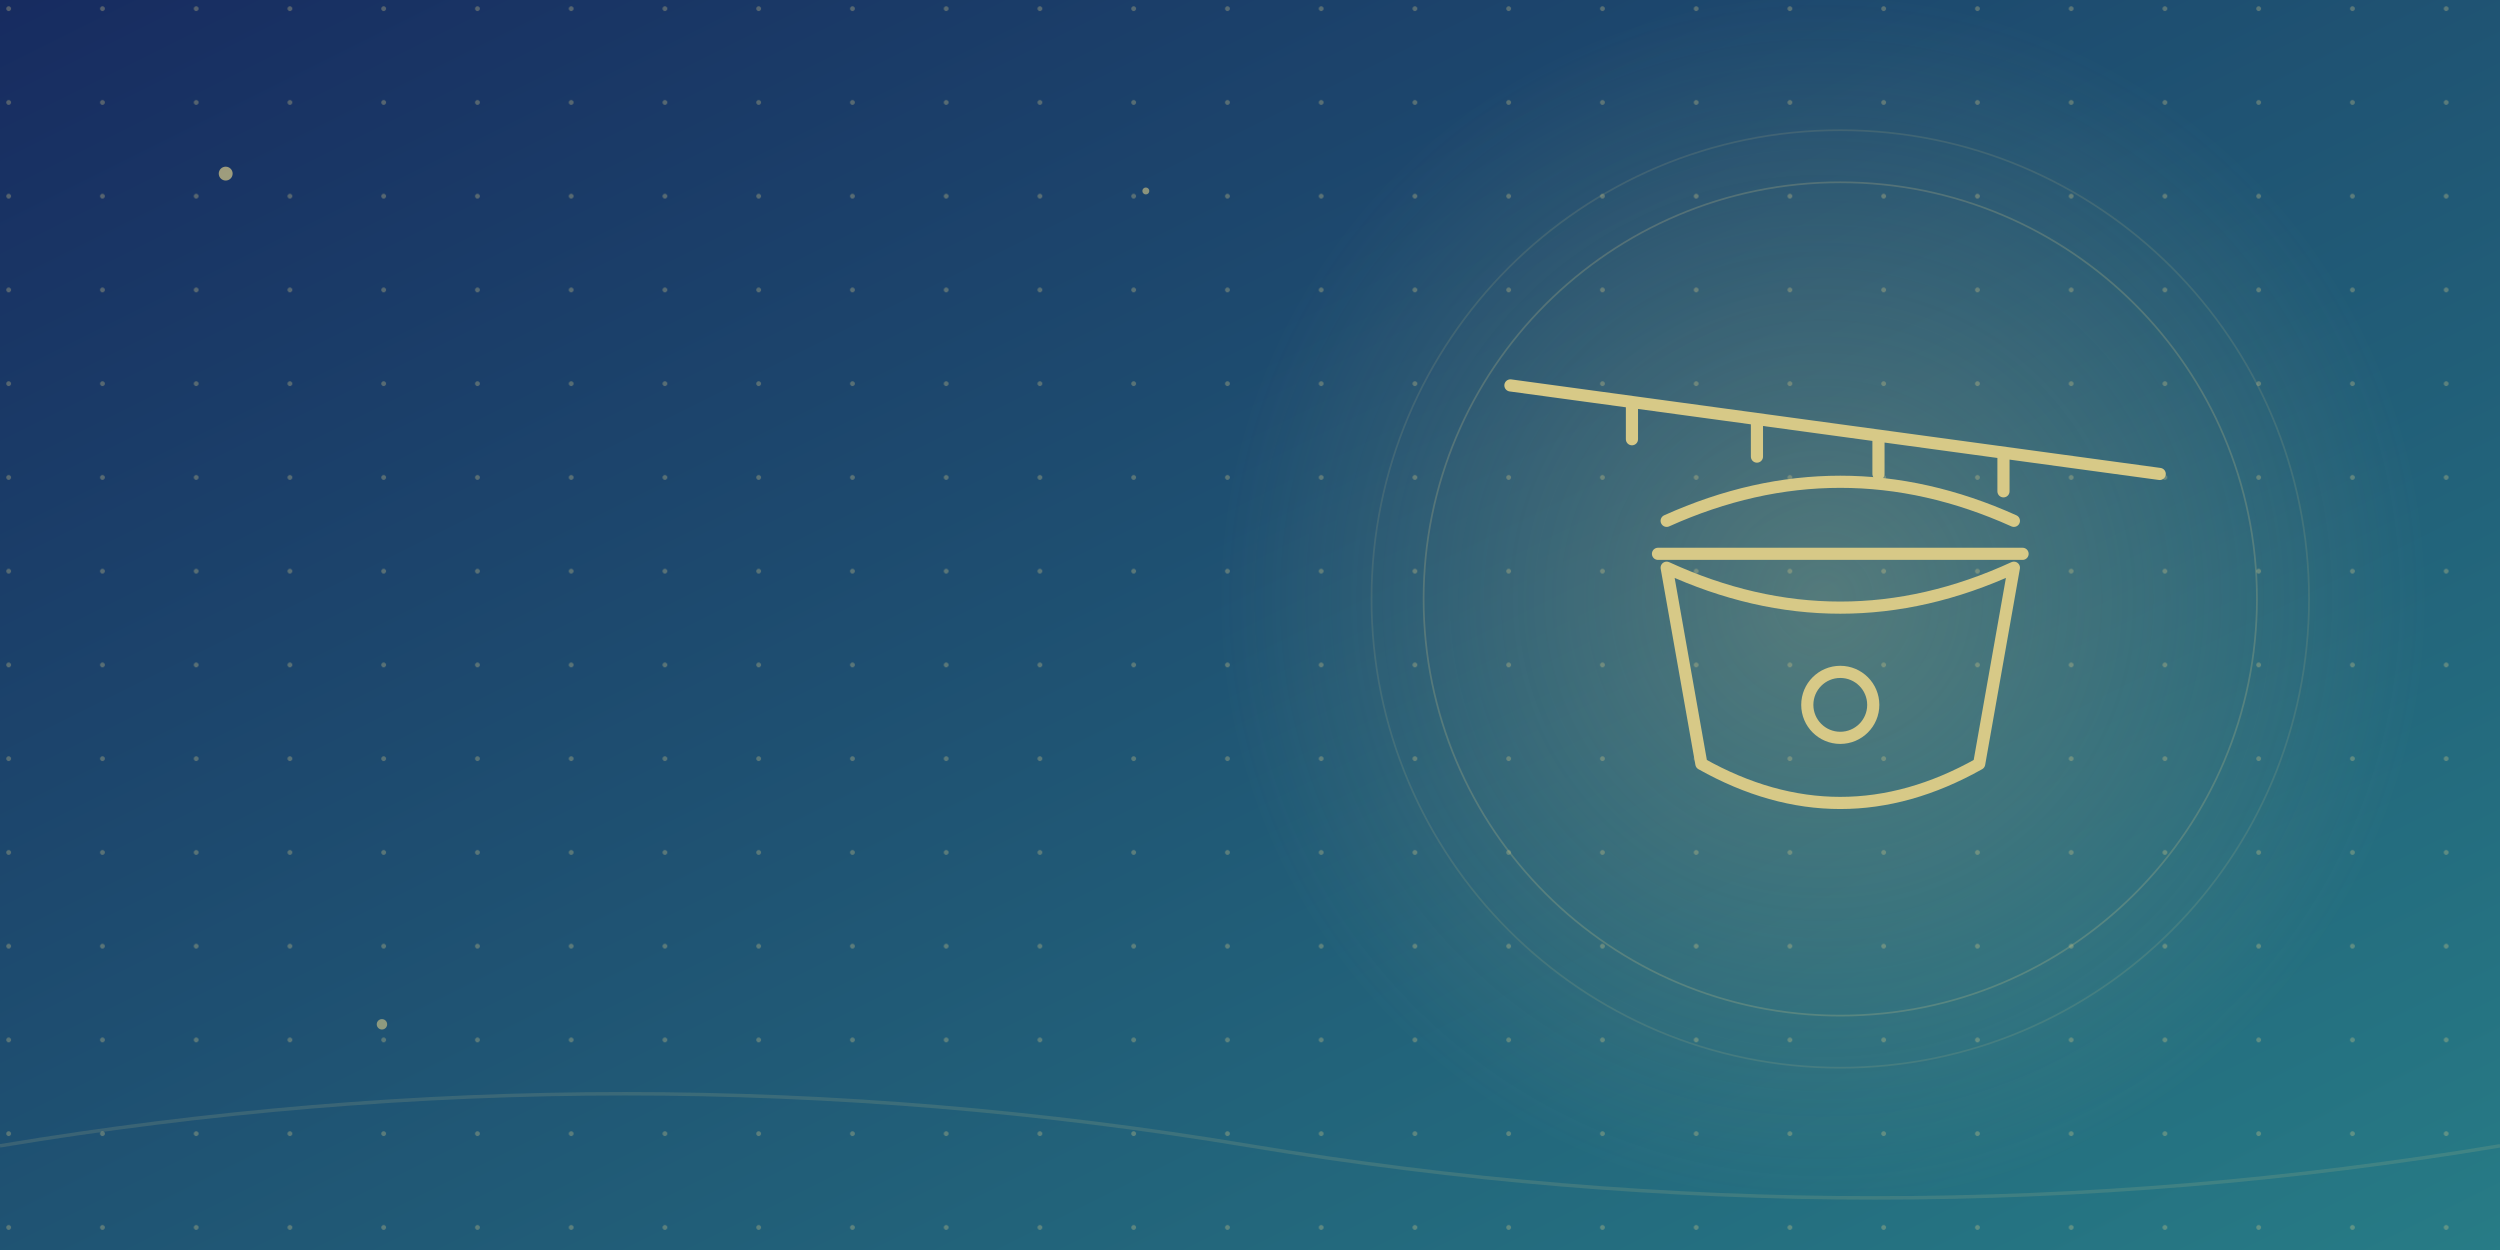
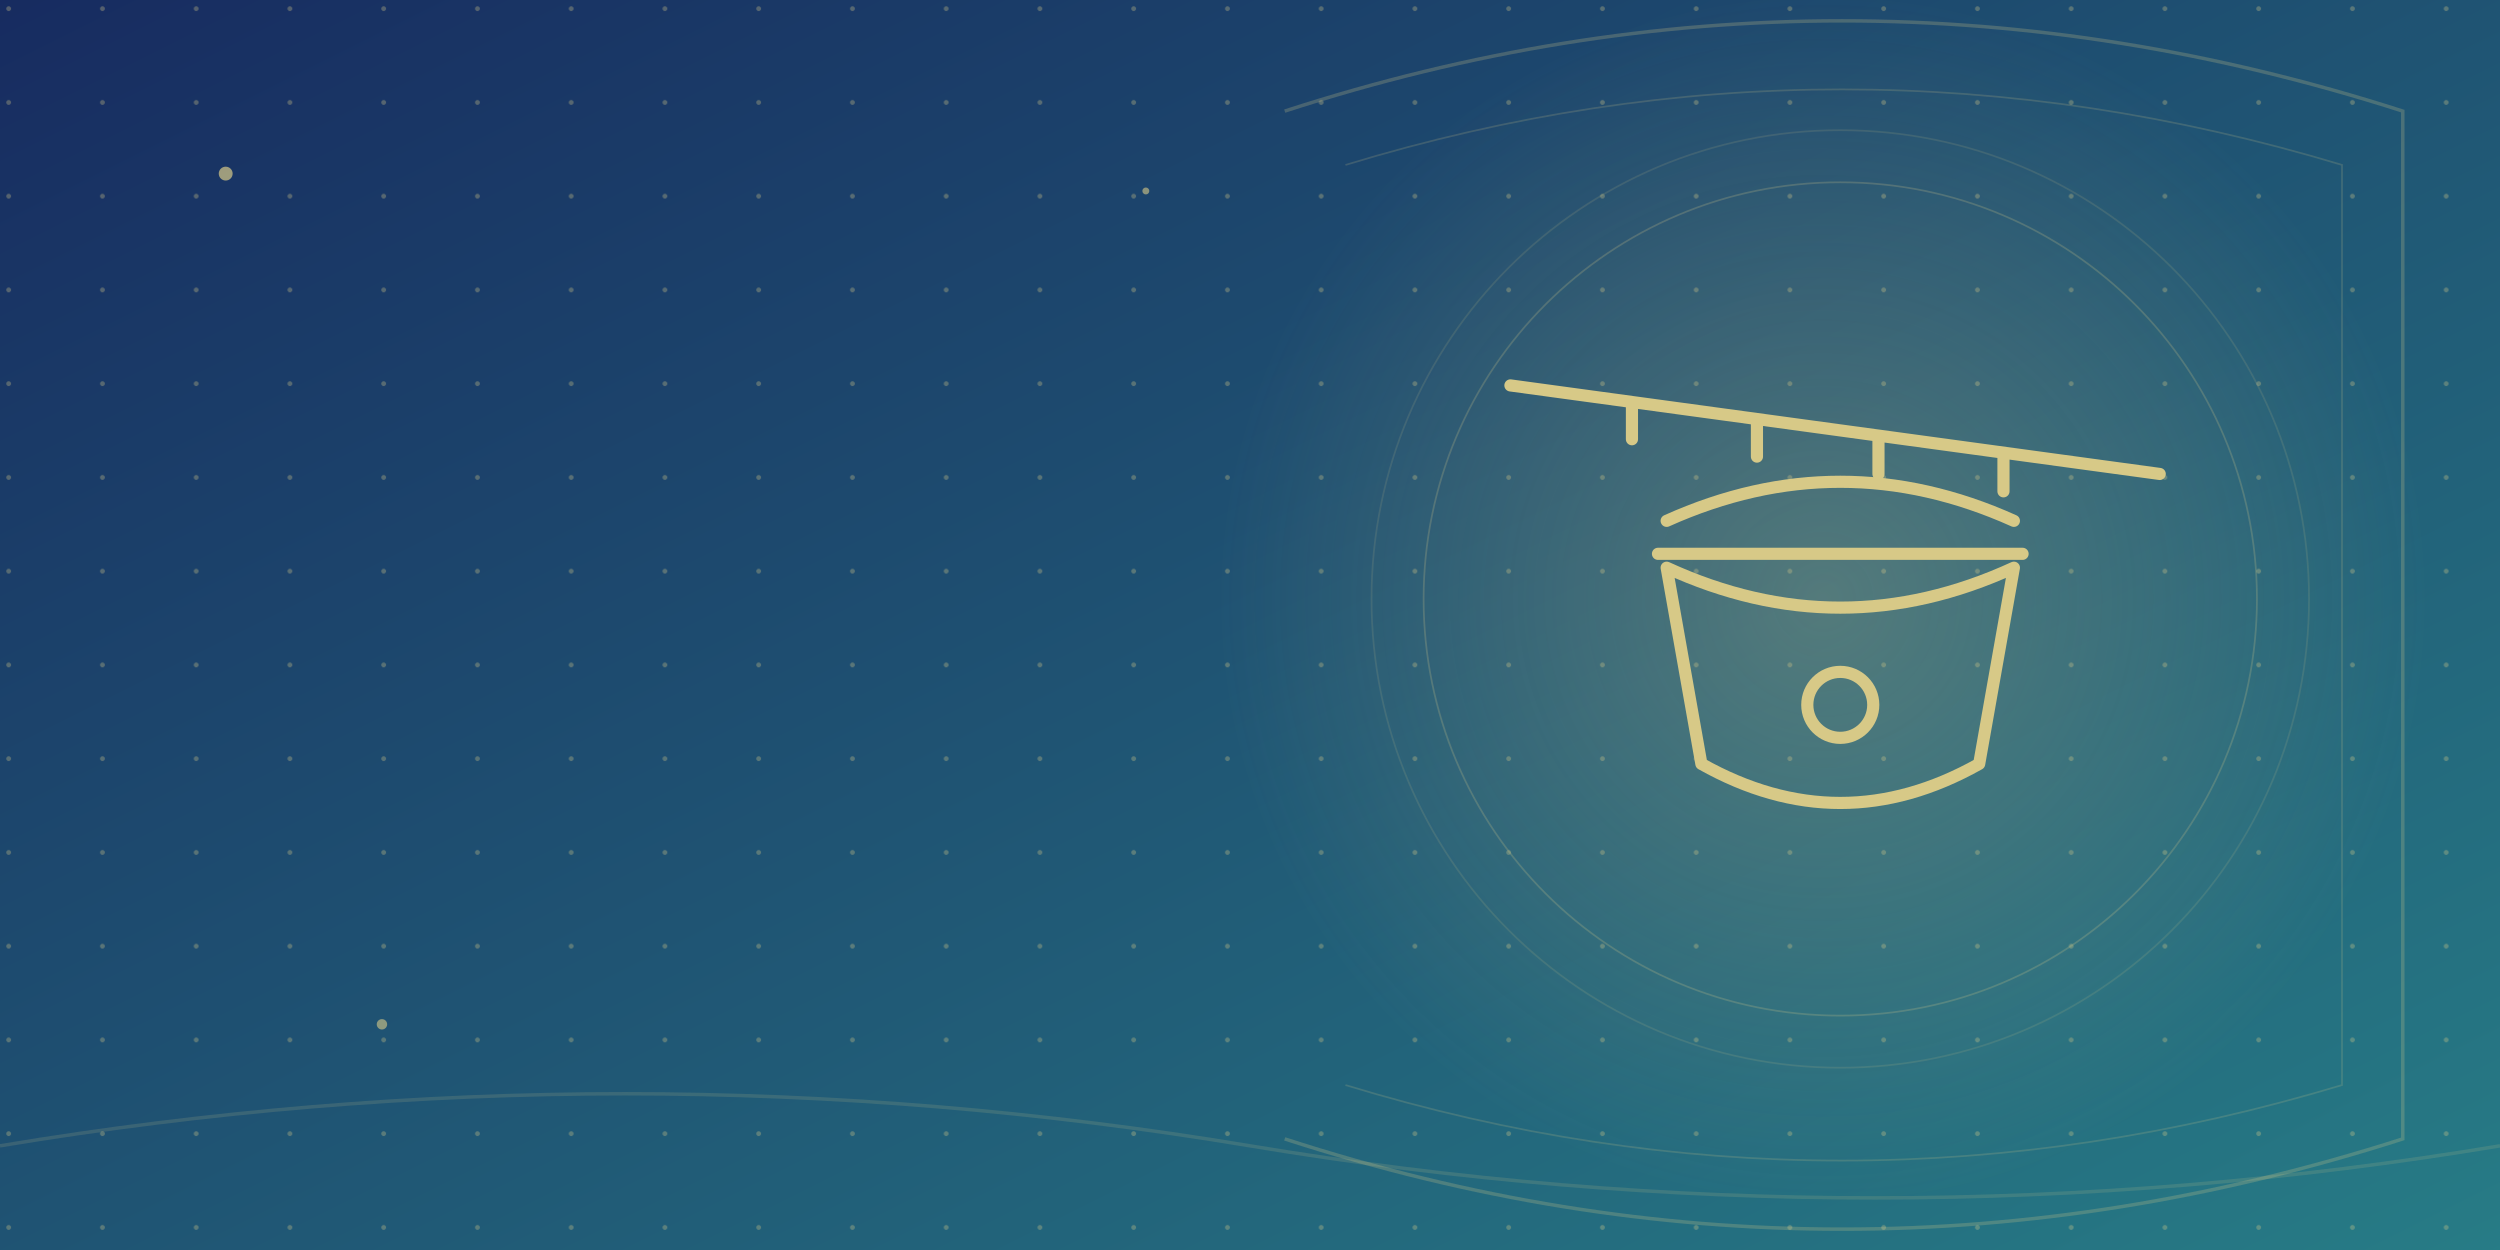
<svg xmlns="http://www.w3.org/2000/svg" viewBox="0 0 1440 720" role="img" aria-label="Janmashtami festival artwork">
  <defs>
    <linearGradient id="bg" x2="1" y2="1">
      <stop stop-color="#172b60" />
      <stop offset="1" stop-color="#277c86" />
    </linearGradient>
    <radialGradient id="glow">
      <stop stop-color="#d7c987" stop-opacity=".28" />
      <stop offset="1" stop-color="#d7c987" stop-opacity="0" />
    </radialGradient>
    <pattern id="dots" width="54" height="54" patternUnits="userSpaceOnUse">
      <circle cx="5" cy="5" r="1.4" fill="#d7c987" opacity=".32" />
    </pattern>
  </defs>
  <rect width="1440" height="720" fill="url(#bg)" />
  <rect width="1440" height="720" fill="url(#dots)" />
  <circle cx="1050" cy="345" r="350" fill="url(#glow)" />
  <circle cx="1060" cy="345" r="240" fill="none" stroke="#d7c987" opacity=".22" />
  <circle cx="1060" cy="345" r="270" fill="none" stroke="#d7c987" opacity=".13" />
+   <path d="M740 64 Q1060 -40 1384 64 V656 Q1060 760 740 656" fill="none" stroke="#d7c987" stroke-width="2" opacity=".24" />
+   <path d="M775 95 Q1060 8 1349 95 V625 Q1060 712 775 625" fill="none" stroke="#d7c987" opacity=".18" />
  <g transform="translate(1060 345)" fill="none" stroke="#d7c987" stroke-width="7" stroke-linecap="round" stroke-linejoin="round">
    <path d="M-100 -18 Q0 28 100 -18 L80 95 Q0 140 -80 95Z" />
    <path d="M-105 -26 H105 M-100 -45 Q0 -90 100 -45" />
    <path d="M-190 -123 L184 -72 M-120 -113 V-92 M-48 -103 V-82 M22 -93 V-72 M94 -83 V-62" />
    <circle cx="0" cy="61" r="19" />
  </g>
  <path d="M0 660 Q360 600 720 660 T1440 660" fill="none" stroke="#d7c987" opacity=".15" stroke-width="2" />
  <circle cx="130" cy="100" r="4" fill="#d7c987" opacity=".7" />
  <circle cx="220" cy="590" r="3" fill="#d7c987" opacity=".6" />
  <circle cx="660" cy="110" r="2" fill="#d7c987" opacity=".6" />
</svg>
